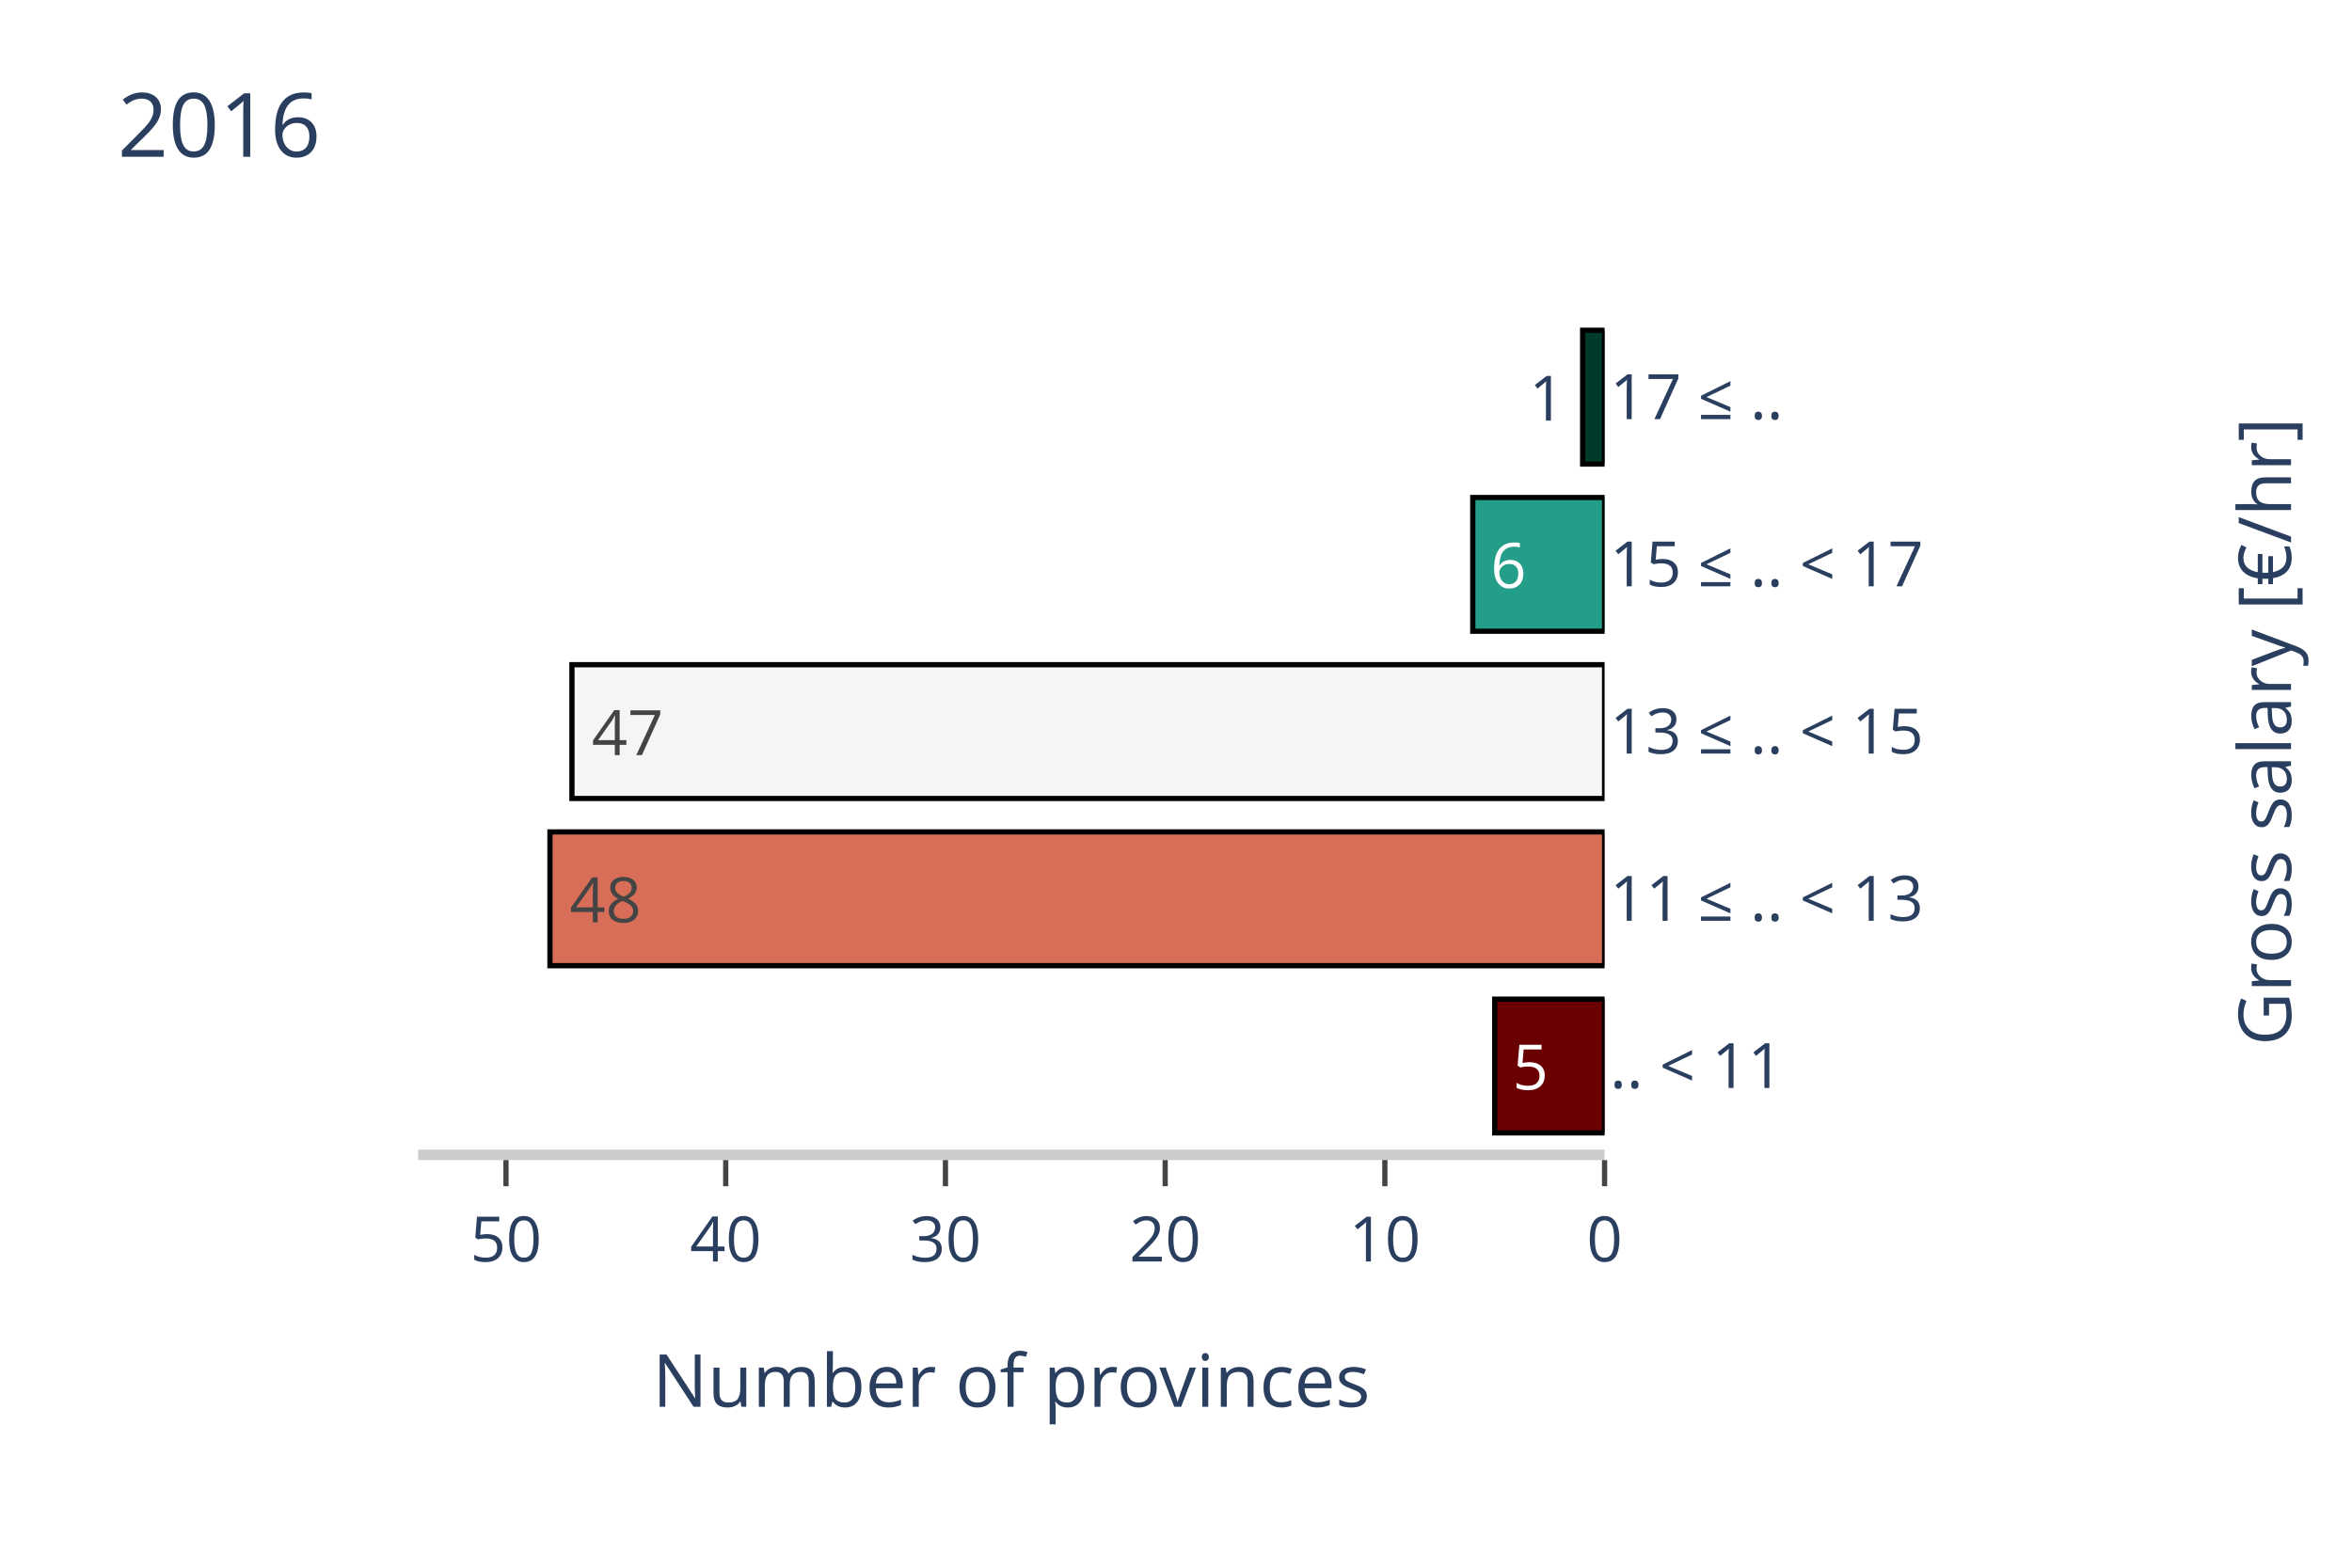
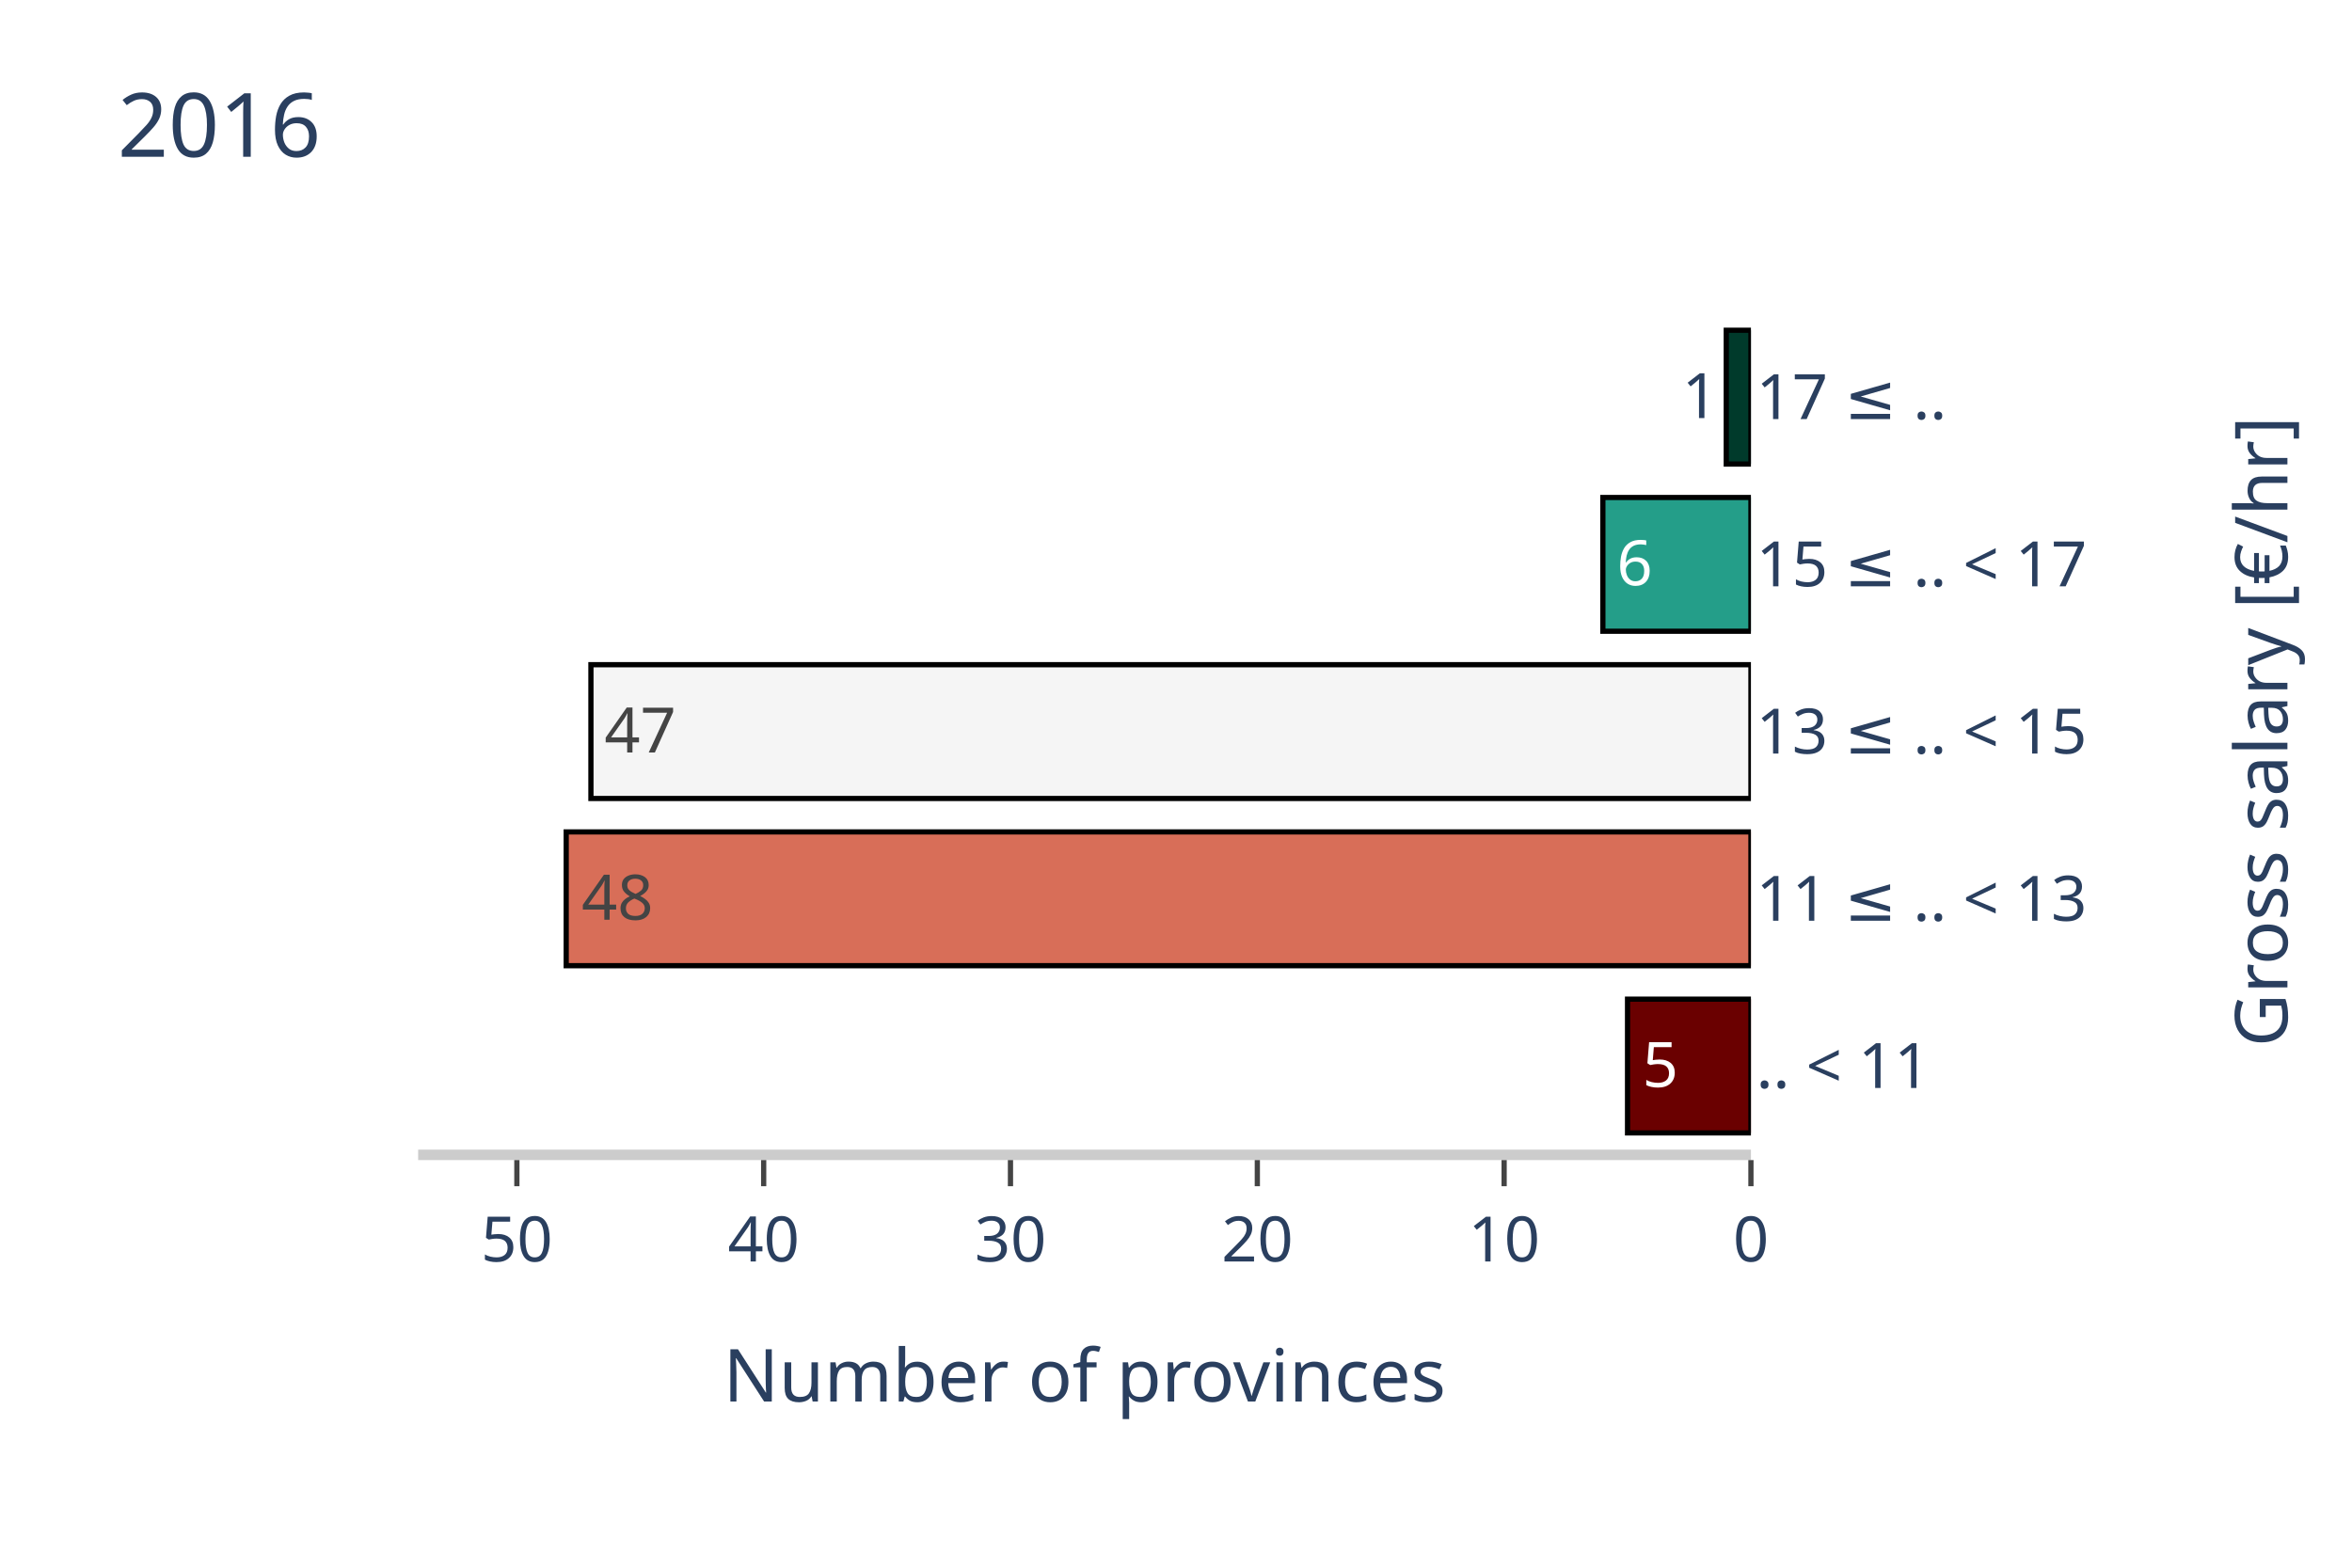
<svg xmlns="http://www.w3.org/2000/svg" class="main-svg" width="450" height="300" style="" viewBox="0 0 450 300">
  <rect x="0" y="0" width="450" height="300" style="fill: rgb(255, 255, 255); fill-opacity: 1;" />
-   <defs id="defs-2267fe">
+   <defs id="defs-776b56">
    <g class="clips">
-       <clipPath id="clip2267fexyplot" class="plotclip">
-         <rect width="227" height="160" />
+       <clipPath id="clip776b56xyplot" class="plotclip">
+         <rect width="255" height="160" />
      </clipPath>
-       <clipPath class="axesclip" id="clip2267fex">
-         <rect x="80" y="0" width="227" height="300" />
+       <clipPath class="axesclip" id="clip776b56x">
+         <rect x="80" y="0" width="255" height="300" />
      </clipPath>
-       <clipPath class="axesclip" id="clip2267fey">
+       <clipPath class="axesclip" id="clip776b56y">
        <rect x="0" y="60" width="450" height="160" />
      </clipPath>
-       <clipPath class="axesclip" id="clip2267fexy">
-         <rect x="80" y="60" width="227" height="160" />
+       <clipPath class="axesclip" id="clip776b56xy">
+         <rect x="80" y="60" width="255" height="160" />
      </clipPath>
    </g>
    <g class="gradients" />
    <g class="patterns" />
  </defs>
  <g class="bglayer" />
  <g class="layer-below">
    <g class="imagelayer" />
    <g class="shapelayer" />
  </g>
  <g class="cartesianlayer">
    <g class="subplot xy">
      <g class="layer-subplot">
        <g class="shapelayer" />
        <g class="imagelayer" />
      </g>
      <g class="gridlayer">
        <g class="x">
-           <path class="xgrid crisp" transform="translate(96.81,0)" d="M0,60v160" style="stroke: rgb(255, 255, 255); stroke-opacity: 1; stroke-width: 1px;" />
-           <path class="xgrid crisp" transform="translate(138.85,0)" d="M0,60v160" style="stroke: rgb(255, 255, 255); stroke-opacity: 1; stroke-width: 1px;" />
-           <path class="xgrid crisp" transform="translate(180.89,0)" d="M0,60v160" style="stroke: rgb(255, 255, 255); stroke-opacity: 1; stroke-width: 1px;" />
-           <path class="xgrid crisp" transform="translate(222.93,0)" d="M0,60v160" style="stroke: rgb(255, 255, 255); stroke-opacity: 1; stroke-width: 1px;" />
-           <path class="xgrid crisp" transform="translate(264.96,0)" d="M0,60v160" style="stroke: rgb(255, 255, 255); stroke-opacity: 1; stroke-width: 1px;" />
+           <path class="xgrid crisp" transform="translate(98.89,0)" d="M0,60v160" style="stroke: rgb(255, 255, 255); stroke-opacity: 1; stroke-width: 1px;" />
+           <path class="xgrid crisp" transform="translate(146.11,0)" d="M0,60v160" style="stroke: rgb(255, 255, 255); stroke-opacity: 1; stroke-width: 1px;" />
+           <path class="xgrid crisp" transform="translate(193.33,0)" d="M0,60v160" style="stroke: rgb(255, 255, 255); stroke-opacity: 1; stroke-width: 1px;" />
+           <path class="xgrid crisp" transform="translate(240.56,0)" d="M0,60v160" style="stroke: rgb(255, 255, 255); stroke-opacity: 1; stroke-width: 1px;" />
+           <path class="xgrid crisp" transform="translate(287.78,0)" d="M0,60v160" style="stroke: rgb(255, 255, 255); stroke-opacity: 1; stroke-width: 1px;" />
        </g>
        <g class="y" />
      </g>
      <g class="zerolinelayer">
-         <path class="xzl zl crisp" transform="translate(307,0)" d="M0,60v160" style="stroke: rgb(255, 255, 255); stroke-opacity: 1; stroke-width: 2px;" />
+         <path class="xzl zl crisp" transform="translate(335,0)" d="M0,60v160" style="stroke: rgb(255, 255, 255); stroke-opacity: 1; stroke-width: 2px;" />
      </g>
      <path class="xlines-below" />
      <path class="ylines-below" />
      <g class="overlines-below" />
      <g class="xaxislayer-below" />
      <g class="yaxislayer-below" />
      <g class="overaxes-below" />
-       <g class="plot" transform="translate(80,60)" clip-path="url(#clip2267fexyplot)">
+       <g class="plot" transform="translate(80,60)" clip-path="url(#clip776b56xyplot)">
        <g class="barlayer mlayer">
          <g class="trace bars" style="opacity: 1;">
            <g class="points">
              <g class="point">
-                 <path d="M227,156.8V131.2H205.98V156.8Z" style="vector-effect: non-scaling-stroke; opacity: 1; stroke-width: 1px; fill: rgb(106, 0, 0); fill-opacity: 1; stroke: rgb(0, 0, 0); stroke-opacity: 1;" />
-                 <text class="bartext bartext-inside" text-anchor="middle" data-notex="1" x="0" y="0" style="font-family: 'Open Sans', verdana, arial, sans-serif; font-size: 12px; fill: rgb(255, 255, 255); fill-opacity: 1; white-space: pre;" transform="translate(212.8081,148.5)">5</text>
+                 <path d="M255,156.8V131.2H231.39V156.8Z" style="vector-effect: non-scaling-stroke; opacity: 1; stroke-width: 1px; fill: rgb(106, 0, 0); fill-opacity: 1; stroke: rgb(0, 0, 0); stroke-opacity: 1;" />
+                 <text class="bartext bartext-inside" text-anchor="middle" data-notex="1" x="0" y="0" style="font-family: 'Bahnschrift Light'; font-size: 12px; fill: rgb(255, 255, 255); fill-opacity: 1; white-space: pre;" transform="translate(237.6712,148)">5</text>
              </g>
              <g class="point">
-                 <path d="M227,124.8V99.2H25.22V124.8Z" style="vector-effect: non-scaling-stroke; opacity: 1; stroke-width: 1px; fill: rgb(216, 110, 88); fill-opacity: 1; stroke: rgb(0, 0, 0); stroke-opacity: 1;" />
-                 <text class="bartext bartext-inside" text-anchor="middle" data-notex="1" x="0" y="0" style="font-family: 'Open Sans', verdana, arial, sans-serif; font-size: 12px; fill: rgb(68, 68, 68); fill-opacity: 1; white-space: pre;" transform="translate(35.86062,116.5)">48</text>
+                 <path d="M255,124.8V99.2H28.33V124.8Z" style="vector-effect: non-scaling-stroke; opacity: 1; stroke-width: 1px; fill: rgb(216, 110, 88); fill-opacity: 1; stroke: rgb(0, 0, 0); stroke-opacity: 1;" />
+                 <text class="bartext bartext-inside" text-anchor="middle" data-notex="1" x="0" y="0" style="font-family: 'Bahnschrift Light'; font-size: 12px; fill: rgb(68, 68, 68); fill-opacity: 1; white-space: pre;" transform="translate(38.12687,116)">48</text>
              </g>
              <g class="point">
-                 <path d="M227,92.8V67.2H29.43V92.8Z" style="vector-effect: non-scaling-stroke; opacity: 1; stroke-width: 1px; fill: rgb(245, 245, 245); fill-opacity: 1; stroke: rgb(0, 0, 0); stroke-opacity: 1;" />
-                 <text class="bartext bartext-inside" text-anchor="middle" data-notex="1" x="0" y="0" style="font-family: 'Open Sans', verdana, arial, sans-serif; font-size: 12px; fill: rgb(68, 68, 68); fill-opacity: 1; white-space: pre;" transform="translate(40.07062,84.5)">47</text>
+                 <path d="M255,92.8V67.2H33.06V92.8Z" style="vector-effect: non-scaling-stroke; opacity: 1; stroke-width: 1px; fill: rgb(245, 245, 245); fill-opacity: 1; stroke: rgb(0, 0, 0); stroke-opacity: 1;" />
+                 <text class="bartext bartext-inside" text-anchor="middle" data-notex="1" x="0" y="0" style="font-family: 'Bahnschrift Light'; font-size: 12px; fill: rgb(68, 68, 68); fill-opacity: 1; white-space: pre;" transform="translate(42.4975,84)">47</text>
              </g>
              <g class="point">
-                 <path d="M227,60.8V35.2H201.78V60.8Z" style="vector-effect: non-scaling-stroke; opacity: 1; stroke-width: 1px; fill: rgb(36, 158, 137); fill-opacity: 1; stroke: rgb(0, 0, 0); stroke-opacity: 1;" />
-                 <text class="bartext bartext-inside" text-anchor="middle" data-notex="1" x="0" y="0" style="font-family: 'Open Sans', verdana, arial, sans-serif; font-size: 12px; fill: rgb(255, 255, 255); fill-opacity: 1; white-space: pre;" transform="translate(208.6081,52.5)">6</text>
+                 <path d="M255,60.8V35.2H226.67V60.8Z" style="vector-effect: non-scaling-stroke; opacity: 1; stroke-width: 1px; fill: rgb(36, 158, 137); fill-opacity: 1; stroke: rgb(0, 0, 0); stroke-opacity: 1;" />
+                 <text class="bartext bartext-inside" text-anchor="middle" data-notex="1" x="0" y="0" style="font-family: 'Bahnschrift Light'; font-size: 12px; fill: rgb(255, 255, 255); fill-opacity: 1; white-space: pre;" transform="translate(232.7637,52)">6</text>
              </g>
              <g class="point">
-                 <path d="M227,28.8V3.2H222.8V28.8Z" style="vector-effect: non-scaling-stroke; opacity: 1; stroke-width: 1px; fill: rgb(0, 58, 43); fill-opacity: 1; stroke: rgb(0, 0, 0); stroke-opacity: 1;" />
-                 <text class="bartext bartext-outside" text-anchor="middle" data-notex="1" x="0" y="0" style="font-family: 'Open Sans', verdana, arial, sans-serif; font-size: 12px; fill: rgb(42, 63, 95); fill-opacity: 1; white-space: pre;" transform="translate(215.9719,20.5)">1</text>
+                 <path d="M255,28.8V3.2H250.28V28.8Z" style="vector-effect: non-scaling-stroke; opacity: 1; stroke-width: 1px; fill: rgb(0, 58, 43); fill-opacity: 1; stroke: rgb(0, 0, 0); stroke-opacity: 1;" />
+                 <text class="bartext bartext-outside" text-anchor="middle" data-notex="1" x="0" y="0" style="font-family: 'Bahnschrift Light'; font-size: 12px; fill: rgb(42, 63, 95); fill-opacity: 1; white-space: pre;" transform="translate(245.2644,20)">1</text>
              </g>
            </g>
          </g>
        </g>
      </g>
      <g class="overplot" />
-       <path class="xlines-above crisp" d="M80,221H307" style="fill: none; stroke-width: 2px; stroke: rgb(204, 204, 204); stroke-opacity: 1;" />
+       <path class="xlines-above crisp" d="M80,221H335" style="fill: none; stroke-width: 2px; stroke: rgb(204, 204, 204); stroke-opacity: 1;" />
      <path class="ylines-above crisp" d="M0,0" style="fill: none;" />
      <g class="overlines-above" />
      <g class="xaxislayer-above">
-         <path class="xtick ticks crisp" d="M0,222v5" transform="translate(96.81,0)" style="stroke: rgb(68, 68, 68); stroke-opacity: 1; stroke-width: 1px;" />
-         <path class="xtick ticks crisp" d="M0,222v5" transform="translate(138.85,0)" style="stroke: rgb(68, 68, 68); stroke-opacity: 1; stroke-width: 1px;" />
-         <path class="xtick ticks crisp" d="M0,222v5" transform="translate(180.89,0)" style="stroke: rgb(68, 68, 68); stroke-opacity: 1; stroke-width: 1px;" />
-         <path class="xtick ticks crisp" d="M0,222v5" transform="translate(222.93,0)" style="stroke: rgb(68, 68, 68); stroke-opacity: 1; stroke-width: 1px;" />
-         <path class="xtick ticks crisp" d="M0,222v5" transform="translate(264.96,0)" style="stroke: rgb(68, 68, 68); stroke-opacity: 1; stroke-width: 1px;" />
-         <path class="xtick ticks crisp" d="M0,222v5" transform="translate(307,0)" style="stroke: rgb(68, 68, 68); stroke-opacity: 1; stroke-width: 1px;" />
+         <path class="xtick ticks crisp" d="M0,222v5" transform="translate(98.89,0)" style="stroke: rgb(68, 68, 68); stroke-opacity: 1; stroke-width: 1px;" />
+         <path class="xtick ticks crisp" d="M0,222v5" transform="translate(146.11,0)" style="stroke: rgb(68, 68, 68); stroke-opacity: 1; stroke-width: 1px;" />
+         <path class="xtick ticks crisp" d="M0,222v5" transform="translate(193.33,0)" style="stroke: rgb(68, 68, 68); stroke-opacity: 1; stroke-width: 1px;" />
+         <path class="xtick ticks crisp" d="M0,222v5" transform="translate(240.56,0)" style="stroke: rgb(68, 68, 68); stroke-opacity: 1; stroke-width: 1px;" />
+         <path class="xtick ticks crisp" d="M0,222v5" transform="translate(287.78,0)" style="stroke: rgb(68, 68, 68); stroke-opacity: 1; stroke-width: 1px;" />
+         <path class="xtick ticks crisp" d="M0,222v5" transform="translate(335,0)" style="stroke: rgb(68, 68, 68); stroke-opacity: 1; stroke-width: 1px;" />
        <g class="xtick">
-           <text text-anchor="middle" x="0" y="241.4" transform="translate(96.81,0)" style="font-family: 'Open Sans', verdana, arial, sans-serif; font-size: 12px; fill: rgb(42, 63, 95); fill-opacity: 1; white-space: pre; opacity: 1;">50</text>
+           <text text-anchor="middle" x="0" y="241.4" transform="translate(98.89,0)" style="font-family: 'Bahnschrift Light'; font-size: 12px; fill: rgb(42, 63, 95); fill-opacity: 1; white-space: pre; opacity: 1;">50</text>
        </g>
        <g class="xtick">
-           <text text-anchor="middle" x="0" y="241.4" style="font-family: 'Open Sans', verdana, arial, sans-serif; font-size: 12px; fill: rgb(42, 63, 95); fill-opacity: 1; white-space: pre; opacity: 1;" transform="translate(138.85,0)">40</text>
+           <text text-anchor="middle" x="0" y="241.4" style="font-family: 'Bahnschrift Light'; font-size: 12px; fill: rgb(42, 63, 95); fill-opacity: 1; white-space: pre; opacity: 1;" transform="translate(146.11,0)">40</text>
        </g>
        <g class="xtick">
-           <text text-anchor="middle" x="0" y="241.4" style="font-family: 'Open Sans', verdana, arial, sans-serif; font-size: 12px; fill: rgb(42, 63, 95); fill-opacity: 1; white-space: pre; opacity: 1;" transform="translate(180.89,0)">30</text>
+           <text text-anchor="middle" x="0" y="241.4" style="font-family: 'Bahnschrift Light'; font-size: 12px; fill: rgb(42, 63, 95); fill-opacity: 1; white-space: pre; opacity: 1;" transform="translate(193.33,0)">30</text>
        </g>
        <g class="xtick">
-           <text text-anchor="middle" x="0" y="241.4" style="font-family: 'Open Sans', verdana, arial, sans-serif; font-size: 12px; fill: rgb(42, 63, 95); fill-opacity: 1; white-space: pre; opacity: 1;" transform="translate(222.93,0)">20</text>
+           <text text-anchor="middle" x="0" y="241.4" style="font-family: 'Bahnschrift Light'; font-size: 12px; fill: rgb(42, 63, 95); fill-opacity: 1; white-space: pre; opacity: 1;" transform="translate(240.56,0)">20</text>
        </g>
        <g class="xtick">
-           <text text-anchor="middle" x="0" y="241.4" style="font-family: 'Open Sans', verdana, arial, sans-serif; font-size: 12px; fill: rgb(42, 63, 95); fill-opacity: 1; white-space: pre; opacity: 1;" transform="translate(264.96,0)">10</text>
+           <text text-anchor="middle" x="0" y="241.4" style="font-family: 'Bahnschrift Light'; font-size: 12px; fill: rgb(42, 63, 95); fill-opacity: 1; white-space: pre; opacity: 1;" transform="translate(287.78,0)">10</text>
        </g>
        <g class="xtick">
-           <text text-anchor="middle" x="0" y="241.4" style="font-family: 'Open Sans', verdana, arial, sans-serif; font-size: 12px; fill: rgb(42, 63, 95); fill-opacity: 1; white-space: pre; opacity: 1;" transform="translate(307,0)">0</text>
+           <text text-anchor="middle" x="0" y="241.4" style="font-family: 'Bahnschrift Light'; font-size: 12px; fill: rgb(42, 63, 95); fill-opacity: 1; white-space: pre; opacity: 1;" transform="translate(335,0)">0</text>
        </g>
      </g>
      <g class="yaxislayer-above">
        <g class="ytick">
-           <text text-anchor="start" x="308" y="4.2" transform="translate(0,204)" style="font-family: 'Open Sans', verdana, arial, sans-serif; font-size: 12px; fill: rgb(42, 63, 95); fill-opacity: 1; white-space: pre; opacity: 1;">            .. &lt; 11   </text>
+           <text text-anchor="start" x="336" y="4.2" transform="translate(0,204)" style="font-family: 'Bahnschrift Light'; font-size: 12px; fill: rgb(42, 63, 95); fill-opacity: 1; white-space: pre; opacity: 1;">            .. &lt; 11   </text>
        </g>
        <g class="ytick">
-           <text text-anchor="start" x="308" y="4.2" transform="translate(0,172)" style="font-family: 'Open Sans', verdana, arial, sans-serif; font-size: 12px; fill: rgb(42, 63, 95); fill-opacity: 1; white-space: pre; opacity: 1;">    11 ≤ .. &lt; 13   </text>
+           <text text-anchor="start" x="336" y="4.2" transform="translate(0,172)" style="font-family: 'Bahnschrift Light'; font-size: 12px; fill: rgb(42, 63, 95); fill-opacity: 1; white-space: pre; opacity: 1;">    11 ≤ .. &lt; 13   </text>
        </g>
        <g class="ytick">
-           <text text-anchor="start" x="308" y="4.2" transform="translate(0,140)" style="font-family: 'Open Sans', verdana, arial, sans-serif; font-size: 12px; fill: rgb(42, 63, 95); fill-opacity: 1; white-space: pre; opacity: 1;">    13 ≤ .. &lt; 15   </text>
+           <text text-anchor="start" x="336" y="4.2" transform="translate(0,140)" style="font-family: 'Bahnschrift Light'; font-size: 12px; fill: rgb(42, 63, 95); fill-opacity: 1; white-space: pre; opacity: 1;">    13 ≤ .. &lt; 15   </text>
        </g>
        <g class="ytick">
-           <text text-anchor="start" x="308" y="4.2" transform="translate(0,108)" style="font-family: 'Open Sans', verdana, arial, sans-serif; font-size: 12px; fill: rgb(42, 63, 95); fill-opacity: 1; white-space: pre; opacity: 1;">    15 ≤ .. &lt; 17   </text>
+           <text text-anchor="start" x="336" y="4.2" transform="translate(0,108)" style="font-family: 'Bahnschrift Light'; font-size: 12px; fill: rgb(42, 63, 95); fill-opacity: 1; white-space: pre; opacity: 1;">    15 ≤ .. &lt; 17   </text>
        </g>
        <g class="ytick">
-           <text text-anchor="start" x="308" y="4.2" transform="translate(0,76)" style="font-family: 'Open Sans', verdana, arial, sans-serif; font-size: 12px; fill: rgb(42, 63, 95); fill-opacity: 1; white-space: pre; opacity: 1;">    17 ≤ ..           </text>
+           <text text-anchor="start" x="336" y="4.2" transform="translate(0,76)" style="font-family: 'Bahnschrift Light'; font-size: 12px; fill: rgb(42, 63, 95); fill-opacity: 1; white-space: pre; opacity: 1;">    17 ≤ ..           </text>
        </g>
      </g>
      <g class="overaxes-above" />
    </g>
  </g>
  <g class="polarlayer" />
  <g class="ternarylayer" />
  <g class="geolayer" />
  <g class="funnelarealayer" />
  <g class="pielayer" />
  <g class="iciclelayer" />
  <g class="treemaplayer" />
  <g class="sunburstlayer" />
  <g class="glimages" />
-   <defs id="topdefs-2267fe">
+   <defs id="topdefs-776b56">
    <g class="clips" />
  </defs>
  <g class="layer-above">
    <g class="imagelayer" />
    <g class="shapelayer" />
  </g>
  <g class="infolayer">
    <g class="g-gtitle">
-       <text class="gtitle" x="22.5" y="30" text-anchor="start" dy="0em" style="font-family: 'Open Sans', verdana, arial, sans-serif; font-size: 17px; fill: rgb(42, 63, 95); opacity: 1; font-weight: normal; white-space: pre;">2016</text>
+       <text class="gtitle" x="22.5" y="30" text-anchor="start" dy="0em" style="font-family: 'Bahnschrift Light'; font-size: 17px; fill: rgb(42, 63, 95); opacity: 1; font-weight: normal; white-space: pre;">2016</text>
    </g>
    <g class="g-xtitle">
-       <text class="xtitle" x="193.5" y="269.206" text-anchor="middle" style="font-family: 'Open Sans', verdana, arial, sans-serif; font-size: 14px; fill: rgb(42, 63, 95); opacity: 1; font-weight: normal; white-space: pre;">Number of provinces</text>
+       <text class="xtitle" x="207.5" y="268.206" text-anchor="middle" style="font-family: 'Bahnschrift Light'; font-size: 14px; fill: rgb(42, 63, 95); opacity: 1; font-weight: normal; white-space: pre;">Number of provinces</text>
    </g>
    <g class="g-ytitle">
-       <text class="ytitle" transform="rotate(-90,438.3313,140)" x="438.331" y="140" text-anchor="middle" style="font-family: 'Open Sans', verdana, arial, sans-serif; font-size: 14px; fill: rgb(42, 63, 95); opacity: 1; font-weight: normal; white-space: pre;">Gross salary  [€/hr]</text>
+       <text class="ytitle" transform="rotate(-90,437.6438,140)" x="437.644" y="140" text-anchor="middle" style="font-family: 'Bahnschrift Light'; font-size: 14px; fill: rgb(42, 63, 95); opacity: 1; font-weight: normal; white-space: pre;">Gross salary  [€/hr]</text>
    </g>
  </g>
</svg>
